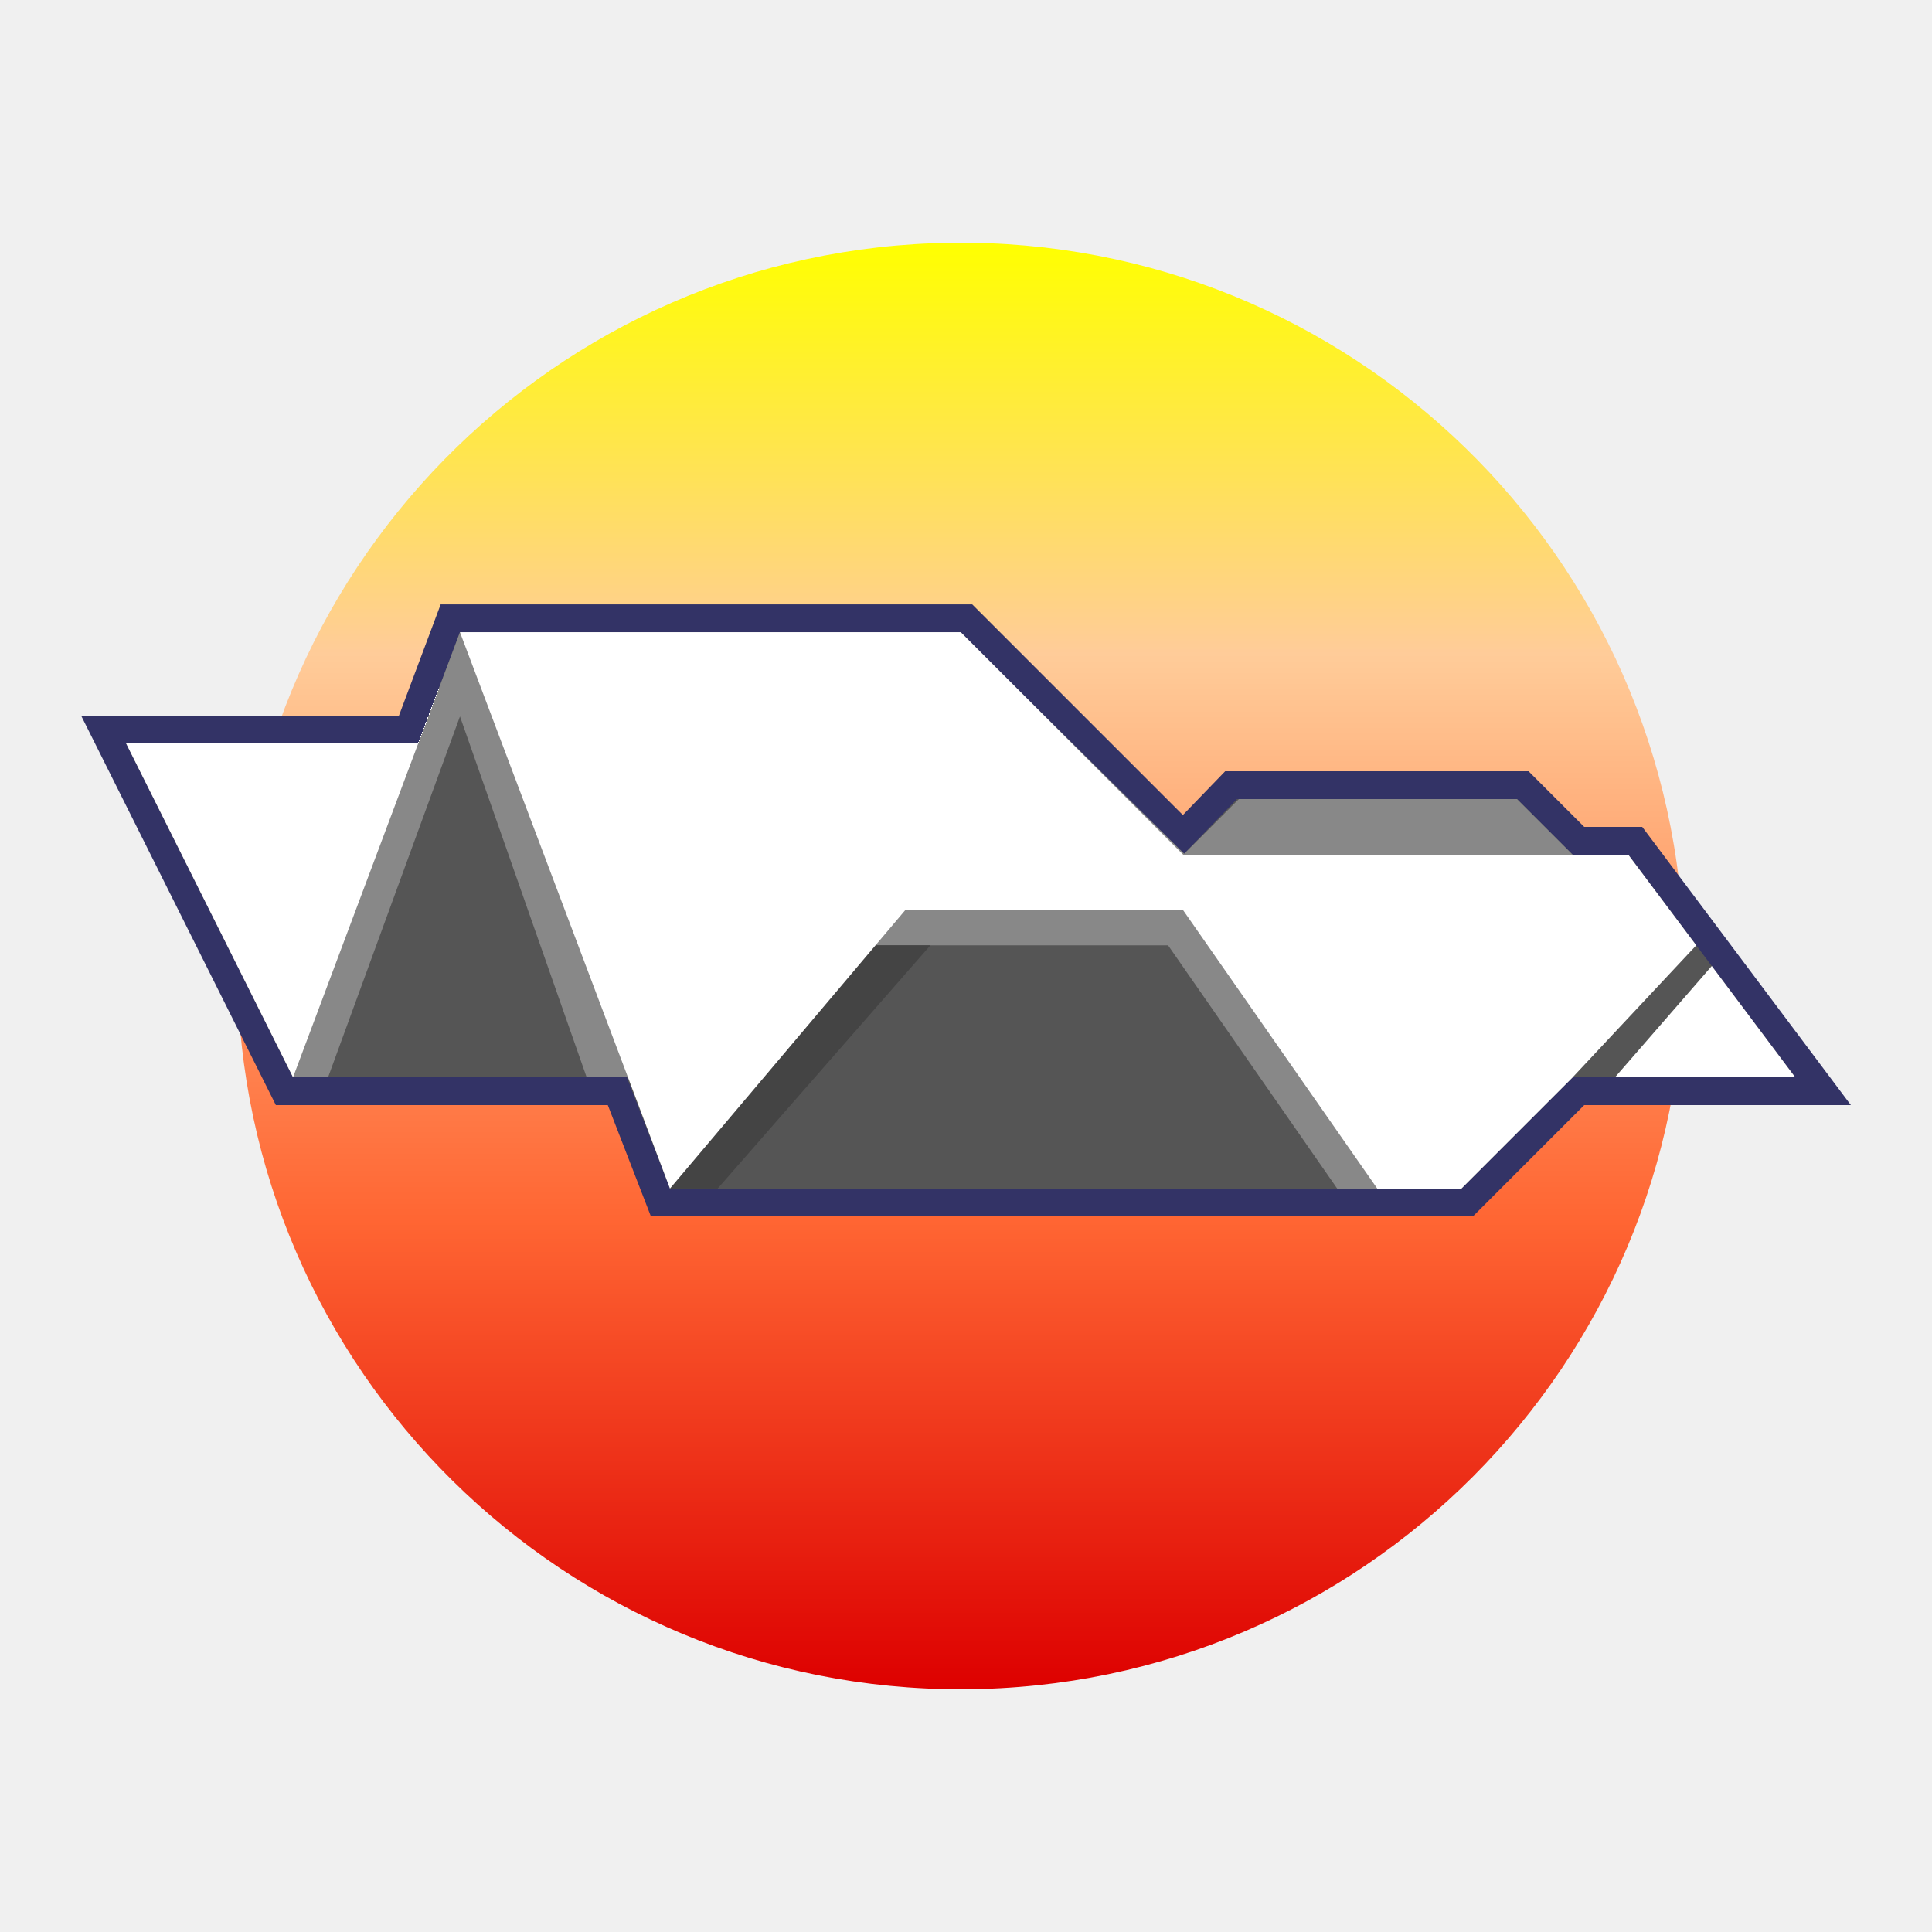
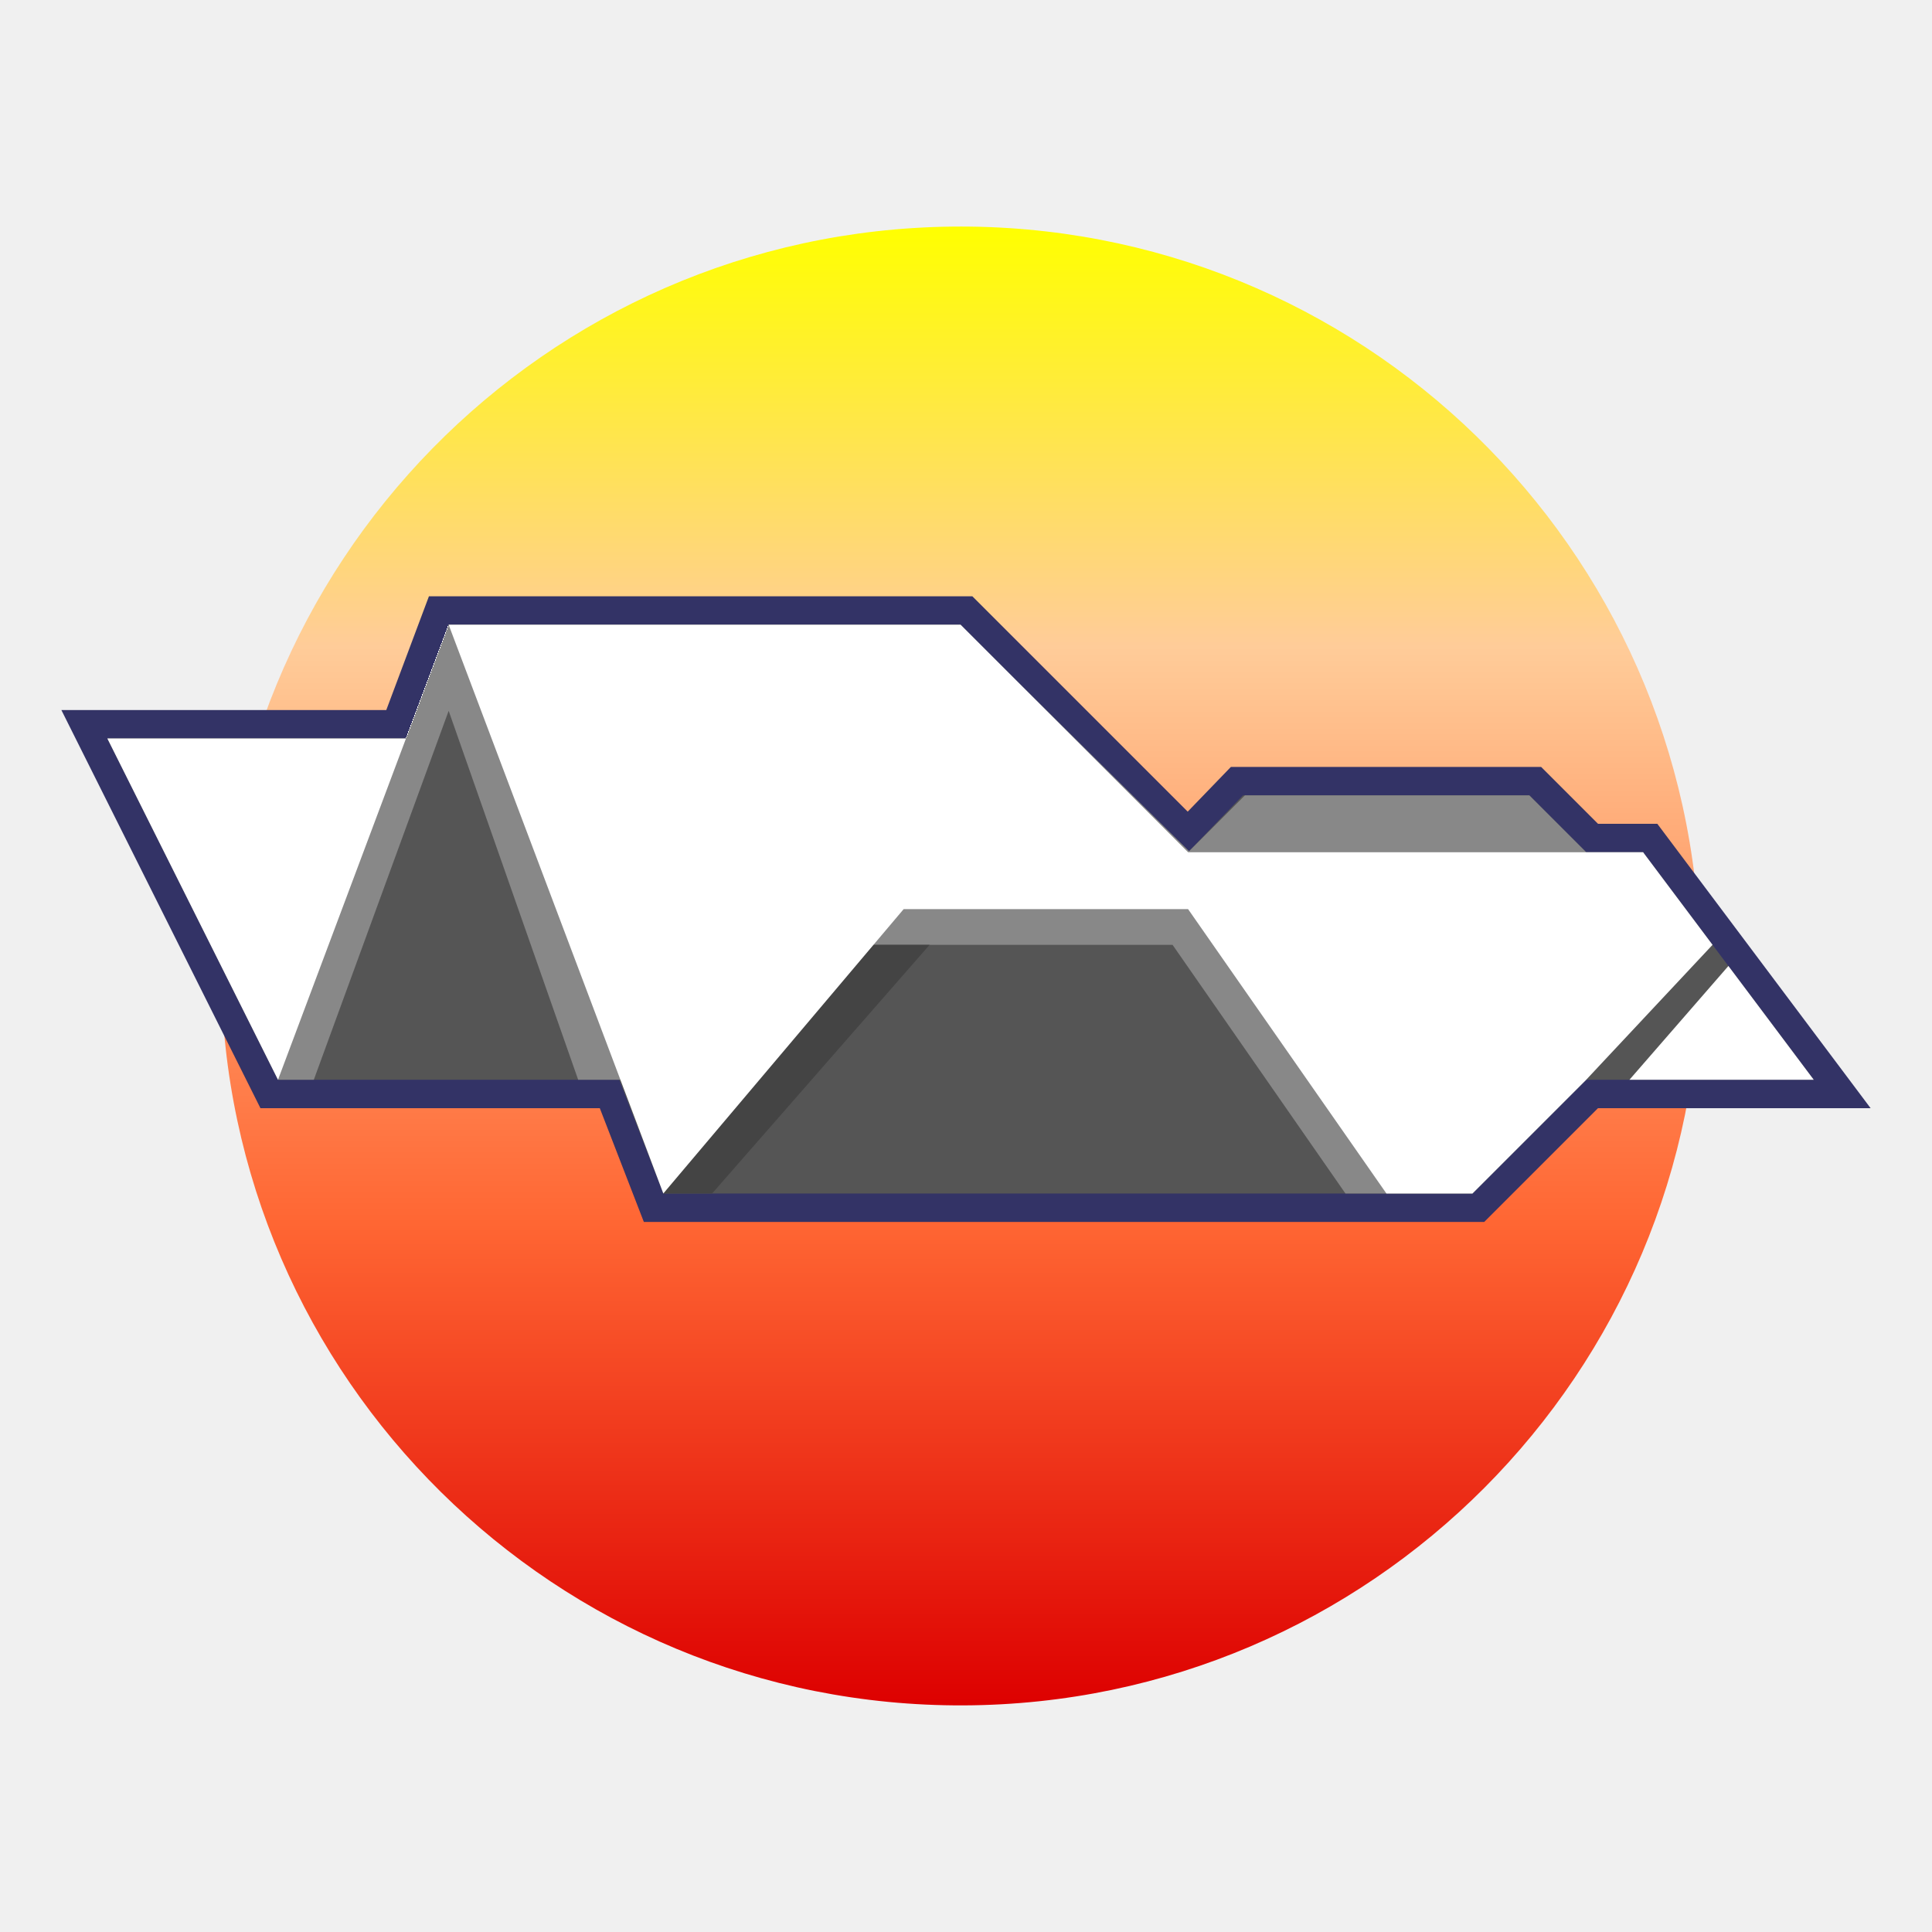
- <svg xmlns="http://www.w3.org/2000/svg" version="1.1" viewBox="0 0 200 200" xml:space="preserve">
+ <svg xmlns="http://www.w3.org/2000/svg" width="512pt" height="512pt" version="1.1" viewBox="0 0 682.67 682.67" xml:space="preserve">
  <defs>
-     <linearGradient id="linearGradient2" x1="79.399" x2="79.399" y1="176.02" y2="120.3" gradientTransform="matrix(2.3332 0 0 2.3332 -111.25 -195.69)" gradientUnits="userSpaceOnUse">
+     <linearGradient id="linearGradient2" x1="79.399" x2="79.399" y1="176.02" y2="120.3" gradientTransform="matrix(2.3332,0,0,2.3332,-111.25,-195.69)" gradientUnits="userSpaceOnUse">
      <stop stop-color="#d00" offset="0" />
      <stop stop-color="#f63" offset=".326" />
      <stop stop-color="#fc9" offset=".716" />
      <stop stop-color="#ff0" offset="1" />
    </linearGradient>
  </defs>
-   <g transform="translate(-25.955 -85)">
-     <g transform="matrix(1.1519 0 0 1.1519 4.4555 12.215)">
+   <g transform="matrix(3.4895 0 0 3.4895 -98.192 -304.23)">
+     <g transform="matrix(1.1519,0,0,1.1519,4.4555,12.215)">
      <path d="m170 150a65 65 0 01-64.743 64.999 65 65 0 01-65.255-64.486 65 65 0 0164.227-65.509 65 65 0 0165.763 63.968" fill="url(#linearGradient2)" />
      <path d="m30 130h26.25l3.75-10h45l20 20 4.828-5h25.172l5 5h5l15 20h-20l-10 10h-71.128l-3.872-10h-30z" fill="none" stroke="#336" stroke-linecap="square" stroke-width="5" style="paint-order:normal" />
      <path d="m30 130h26.25l3.75-10h45l15 15 5.086 4.911 4.741-4.911h25.172l5 5h5l15 20h-20l-10 10h-71.128l-3.872-10h-30z" fill="#555" />
      <path d="m30 130h26.25l3.75-10h45l5 5 15.086 14.911 4.914-4.911h25l5 5h5l1.93 6.529-4.29 6.996-2.639 6.475 11.106-11.859-11.106 11.859-10 10h-11.166l-15.198-21.859h-34.614l-10.149 11.859h-7.488l-11.385-32.431-11.853 32.431h-3.147z" fill="#888" />
      <path d="m95.996 148.14h6.285l-19.119 21.859h-4.29z" fill="#444" stroke-linecap="square" stroke-width="5" />
      <path d="m30 130h26.25l3.75-10h45l20 20h40l15 20h-16.197l8.697-10-1.394-1.859-11.106 11.859-10 10h-7.563l-17.437-25h-25l-21.128 25-18.872-50-15 40z" fill="#fff" />
    </g>
  </g>
</svg>
